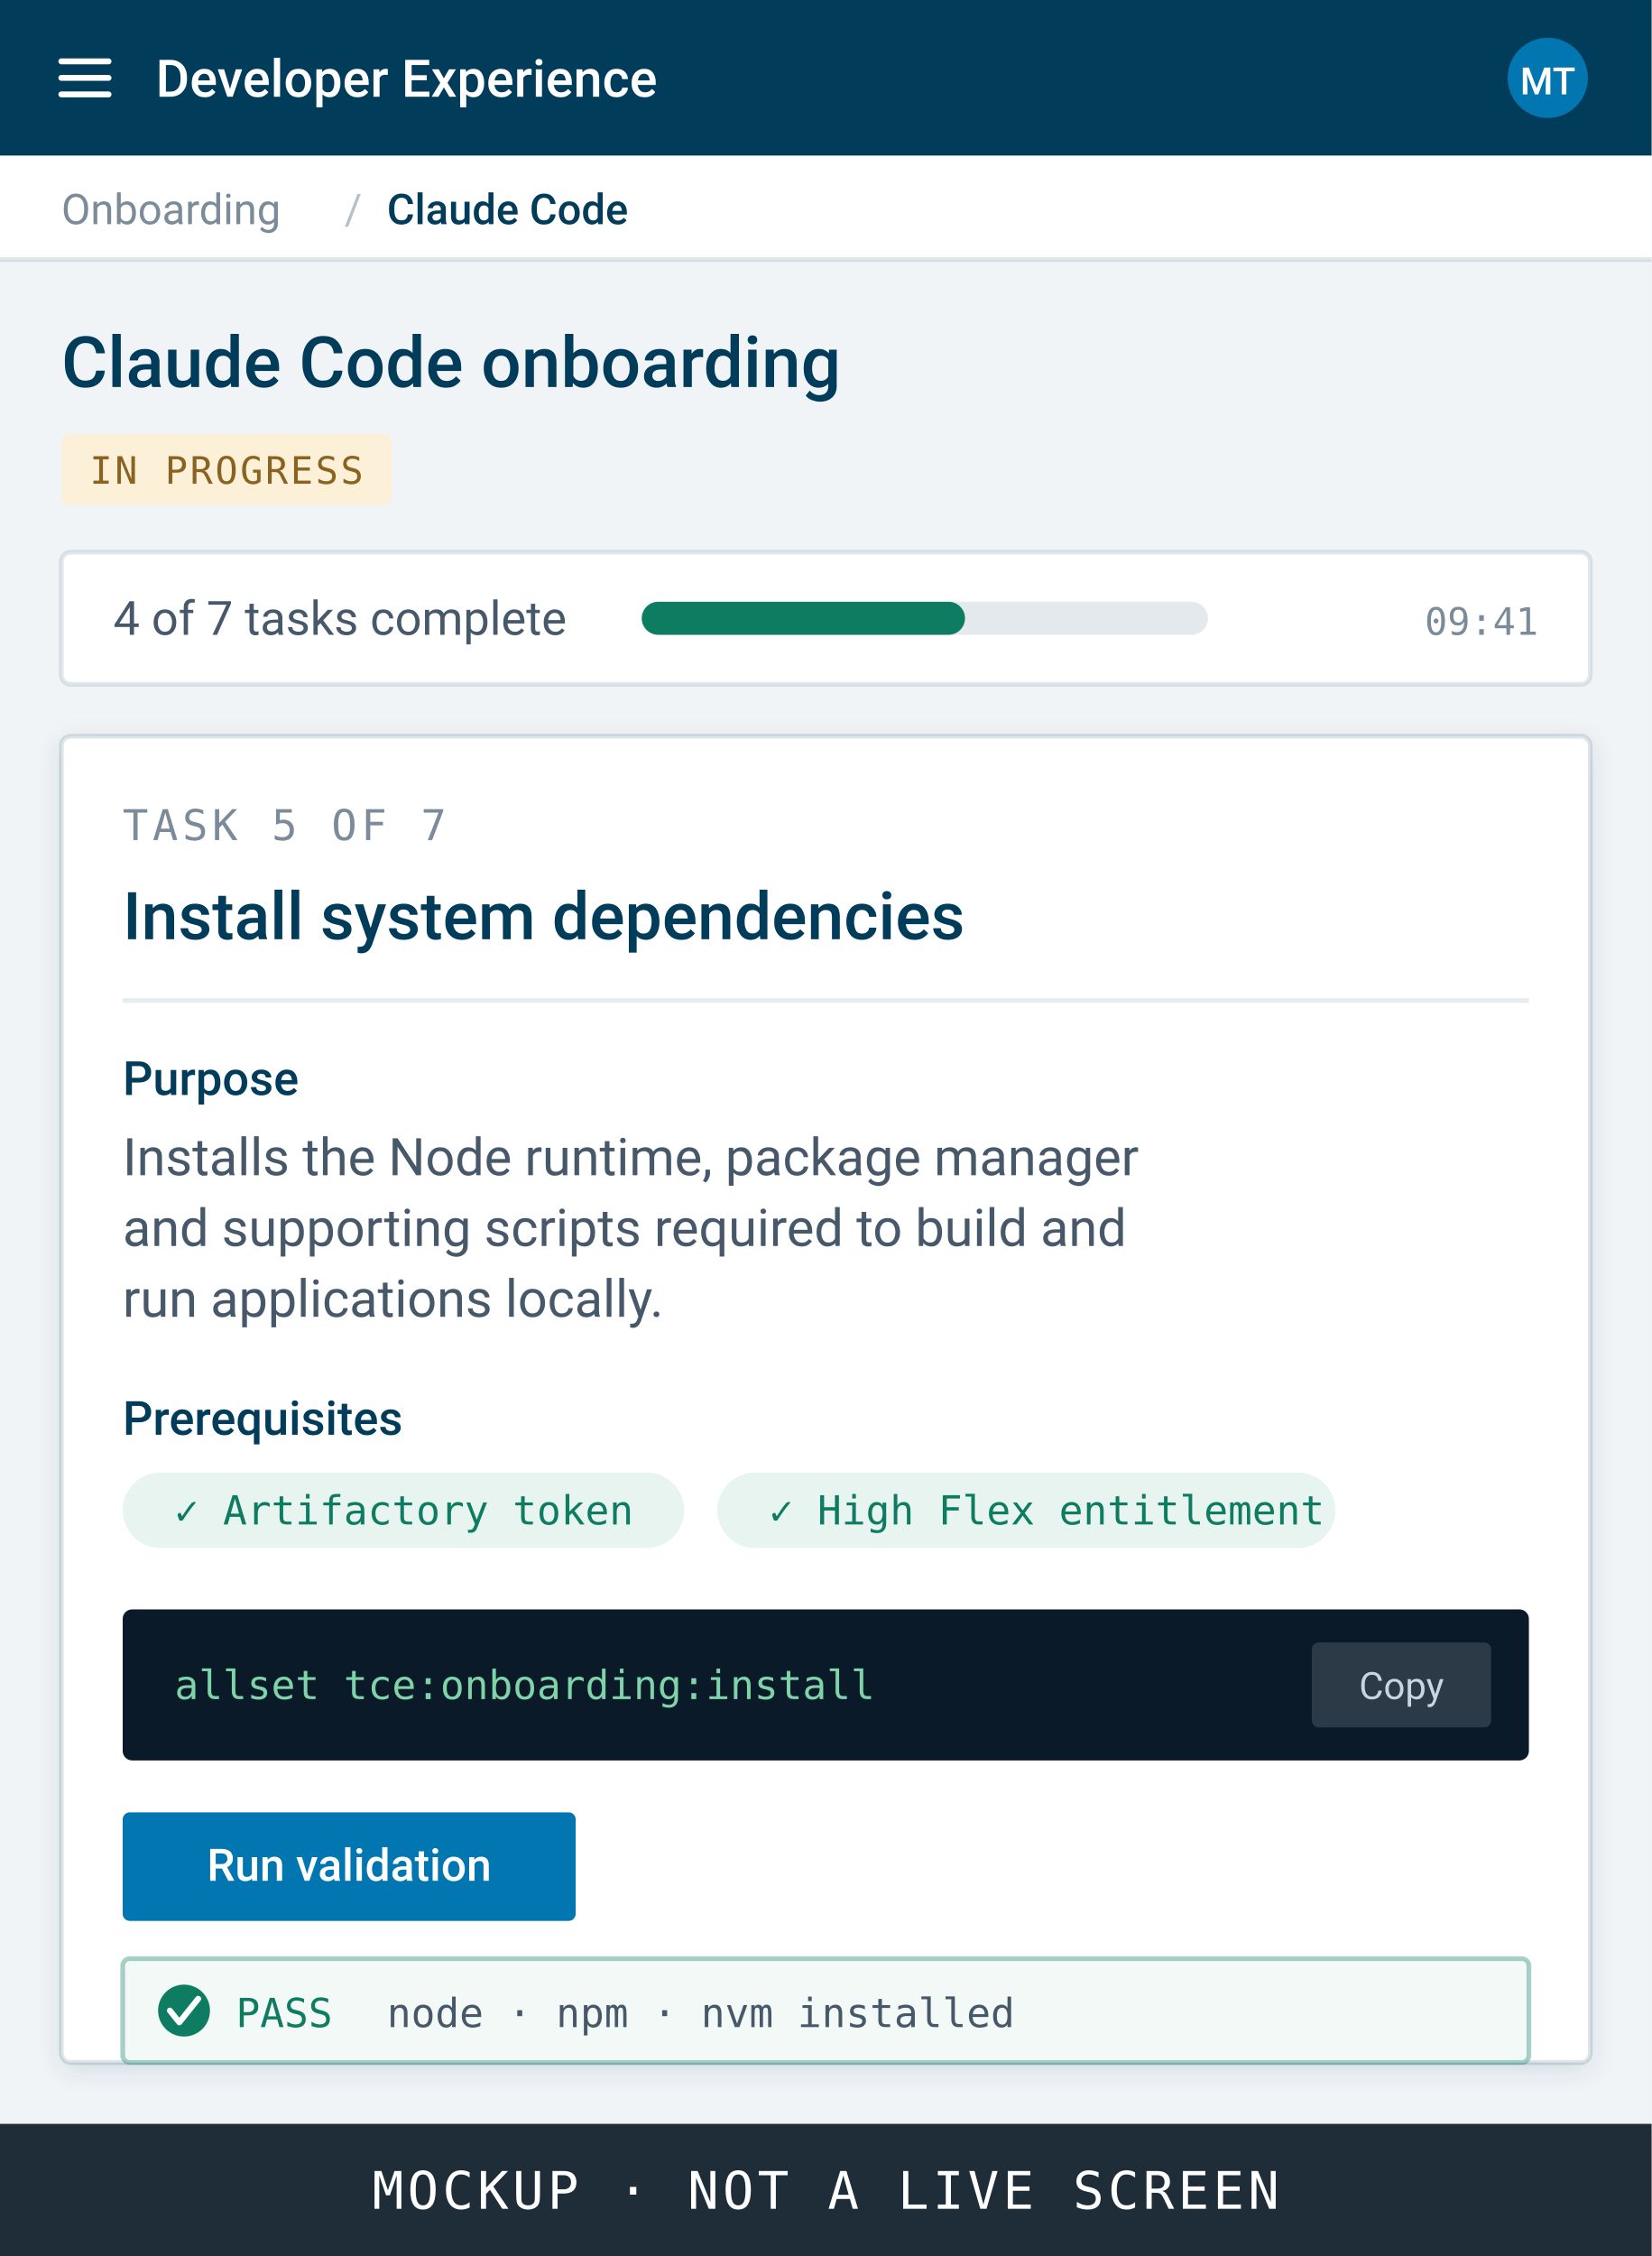
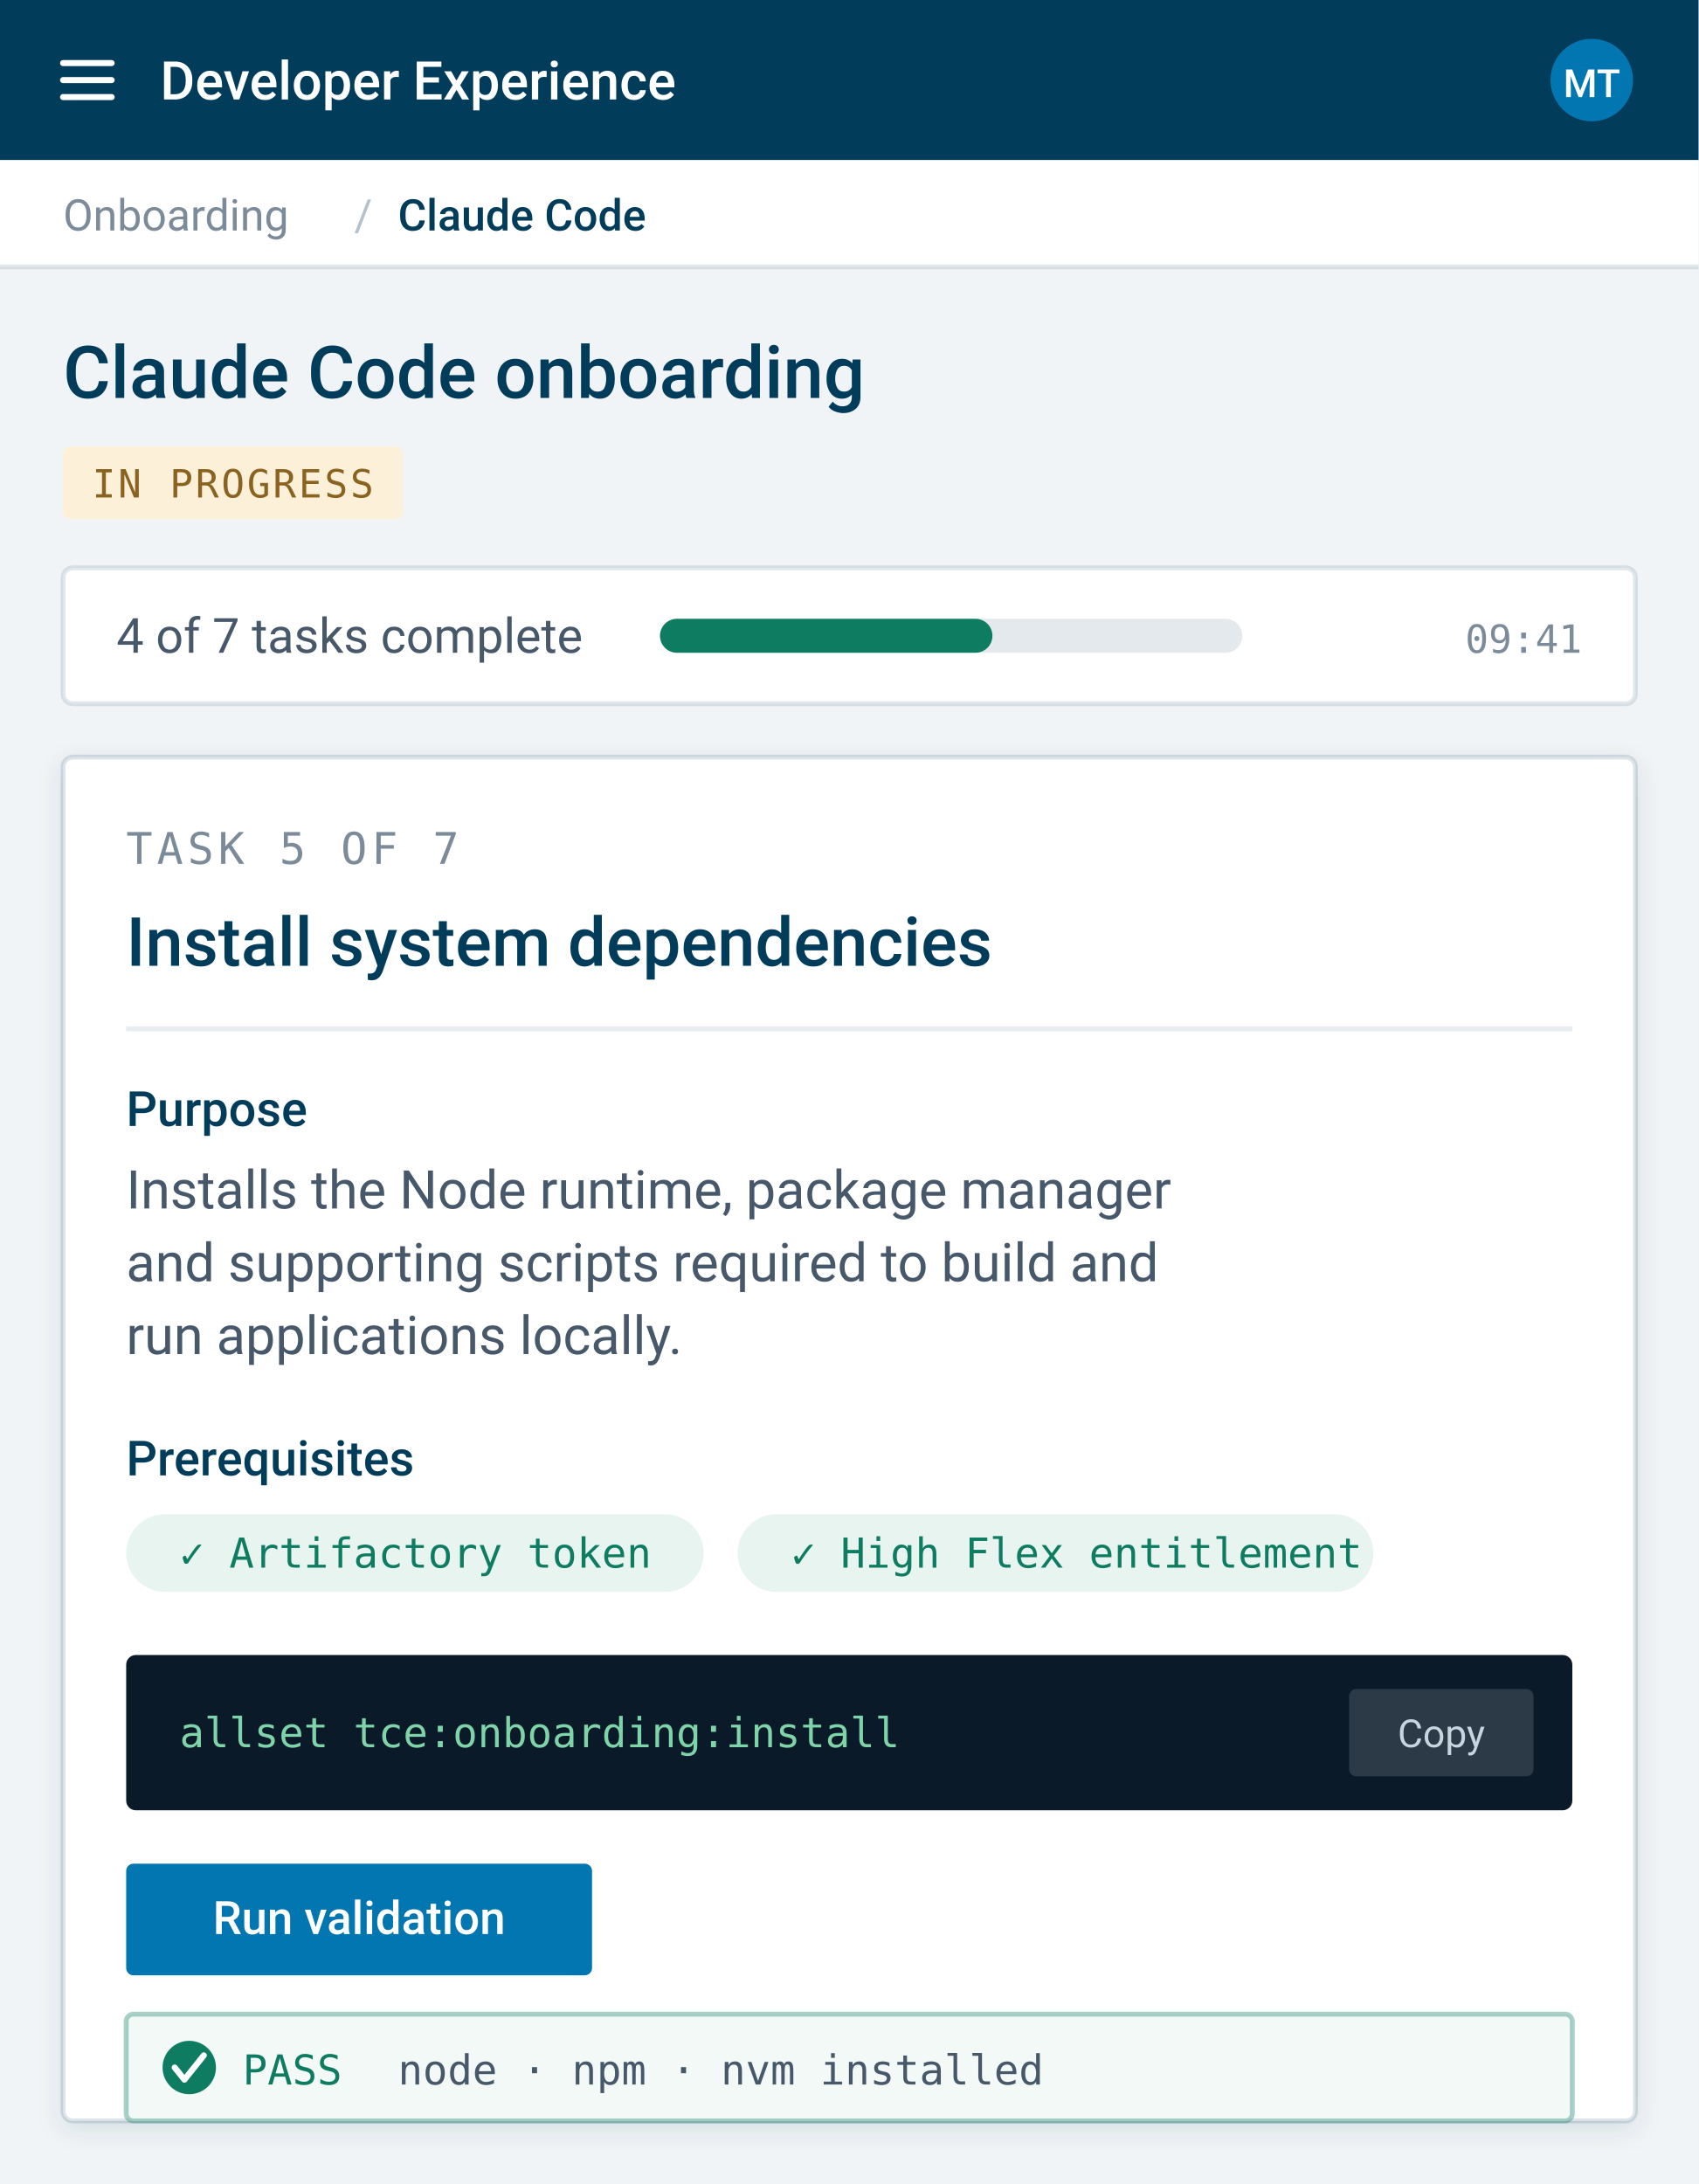
- <svg xmlns="http://www.w3.org/2000/svg" viewBox="0 0 700 956" width="700" height="956" role="img" aria-label="The Claude Code onboarding task showing purpose, prerequisites, the command to run and a passing validation.">
+ <svg xmlns="http://www.w3.org/2000/svg" viewBox="0 0 700 900" width="700" height="900" role="img" aria-label="The Claude Code onboarding task showing purpose, prerequisites, the command to run and a passing validation.">
  <defs>
    <filter id="liftm" x="-8%" y="-8%" width="116%" height="116%">
      <feDropShadow dx="0" dy="3" stdDeviation="5" flood-color="#013D5B" flood-opacity="0.14" />
    </filter>
    <style>
      .h { font-family: Roboto, -apple-system, BlinkMacSystemFont, "Segoe UI", sans-serif; }
      .m { font-family: ui-monospace, SFMono-Regular, Menlo, Consolas, monospace; }
      .body { font-size: 22px; fill: #46586A; }
      .lbl { font-size: 18px; letter-spacing: 1.8px; fill: #7B8B99; }
    </style>
  </defs>
  <rect width="700" height="900" fill="#F1F4F7" />
  <rect x="0" y="0" width="700" height="66" fill="#013D5B" />
  <g stroke="#FFFFFF" stroke-width="2.5" stroke-linecap="round">
    <line x1="26" y1="26" x2="46" y2="26" />
    <line x1="26" y1="33" x2="46" y2="33" />
    <line x1="26" y1="40" x2="46" y2="40" />
  </g>
  <text x="66" y="41" class="h" font-size="22" fill="#FFFFFF" font-weight="500">Developer Experience</text>
  <circle cx="656" cy="33" r="17" fill="#0276B1" />
  <text x="656" y="40" class="h" font-size="16" fill="#FFFFFF" text-anchor="middle" font-weight="500">MT</text>
  <rect x="0" y="66" width="700" height="44" fill="#FFFFFF" />
  <line x1="0" y1="110" x2="700" y2="110" stroke="#013D5B" stroke-opacity="0.12" stroke-width="2" />
  <text x="26" y="95" class="h" font-size="18" fill="#7B8B99">Onboarding</text>
  <text x="146" y="95" class="h" font-size="18" fill="#B4C0CA">/</text>
  <text x="164" y="95" class="h" font-size="18" fill="#013D5B" font-weight="500">Claude Code</text>
  <text x="26" y="164" class="h" font-size="30" fill="#013D5B" font-weight="500">Claude Code onboarding</text>
  <rect x="26" y="184" width="140" height="30" rx="3" fill="#FDF0D8" />
  <text x="96" y="205" class="m" font-size="16" fill="#8A6320" text-anchor="middle" letter-spacing="1">IN PROGRESS</text>
  <rect x="26" y="234" width="648" height="56" rx="4" fill="#FFFFFF" stroke="#013D5B" stroke-opacity="0.12" stroke-width="2" />
  <text x="48" y="269" class="h" font-size="20" fill="#46586A">4 of 7 tasks complete</text>
  <rect x="272" y="255" width="240" height="14" rx="7" fill="#E3E9ED" />
  <rect x="272" y="255" width="137" height="14" rx="7" fill="#0E7C61" />
  <text x="652" y="269" class="m" font-size="16" fill="#7B8B99" text-anchor="end">09:41</text>
  <g filter="url(#liftm)">
    <rect x="26" y="312" width="648" height="562" rx="4" fill="#FFFFFF" stroke="#013D5B" stroke-opacity="0.13" stroke-width="2" />
  </g>
  <text x="52" y="356" class="m lbl">TASK 5 OF 7</text>
  <text x="52" y="398" class="h" font-size="28" fill="#013D5B" font-weight="500">Install system dependencies</text>
  <line x1="52" y1="424" x2="648" y2="424" stroke="#013D5B" stroke-opacity="0.1" stroke-width="2" />
  <text x="52" y="464" class="h" font-size="20" fill="#013D5B" font-weight="500">Purpose</text>
  <text x="52" y="498" class="h body">Installs the Node runtime, package manager</text>
  <text x="52" y="528" class="h body">and supporting scripts required to build and</text>
  <text x="52" y="558" class="h body">run applications locally.</text>
  <text x="52" y="608" class="h" font-size="20" fill="#013D5B" font-weight="500">Prerequisites</text>
  <rect x="52" y="624" width="238" height="32" rx="16" fill="#E7F4EF" />
  <text x="74" y="646" class="m" font-size="17" fill="#0E7C61">✓ Artifactory token</text>
  <rect x="304" y="624" width="262" height="32" rx="16" fill="#E7F4EF" />
  <text x="326" y="646" class="m" font-size="17" fill="#0E7C61">✓ High Flex entitlement</text>
  <rect x="52" y="682" width="596" height="64" rx="4" fill="#0A1A28" />
  <text x="74" y="720" class="m" font-size="17" fill="#7FD3A8">allset tce:onboarding:install</text>
  <rect x="556" y="696" width="76" height="36" rx="3" fill="#FFFFFF" fill-opacity="0.14" />
  <text x="594" y="720" class="h" font-size="16" fill="#C6D6E0" text-anchor="middle">Copy</text>
  <rect x="52" y="768" width="192" height="46" rx="3" fill="#0276B1" />
  <text x="148" y="797" class="h" font-size="19" fill="#FFFFFF" font-weight="500" text-anchor="middle">Run validation</text>
  <rect x="52" y="830" width="596" height="44" rx="3" fill="#F2F9F6" stroke="#0E7C61" stroke-opacity="0.35" stroke-width="2" />
  <circle cx="78" cy="852" r="11" fill="#0E7C61" />
  <path d="M72 852 l4 5 8 -10" fill="none" stroke="#FFFFFF" stroke-width="2.5" stroke-linecap="round" stroke-linejoin="round" />
  <text x="100" y="859" class="m" font-size="17" fill="#0E7C61">PASS</text>
  <text x="164" y="859" class="m" font-size="17" fill="#46586A">node · npm · nvm installed</text>
-   <rect x="0" y="900" width="700" height="56" fill="#1F2D38" />
-   <text x="350" y="936" font-family="ui-monospace, SFMono-Regular, Menlo, Consolas, monospace" font-size="22" letter-spacing="1.6" fill="#FFFFFF" text-anchor="middle">MOCKUP · NOT A LIVE SCREEN</text>
</svg>
